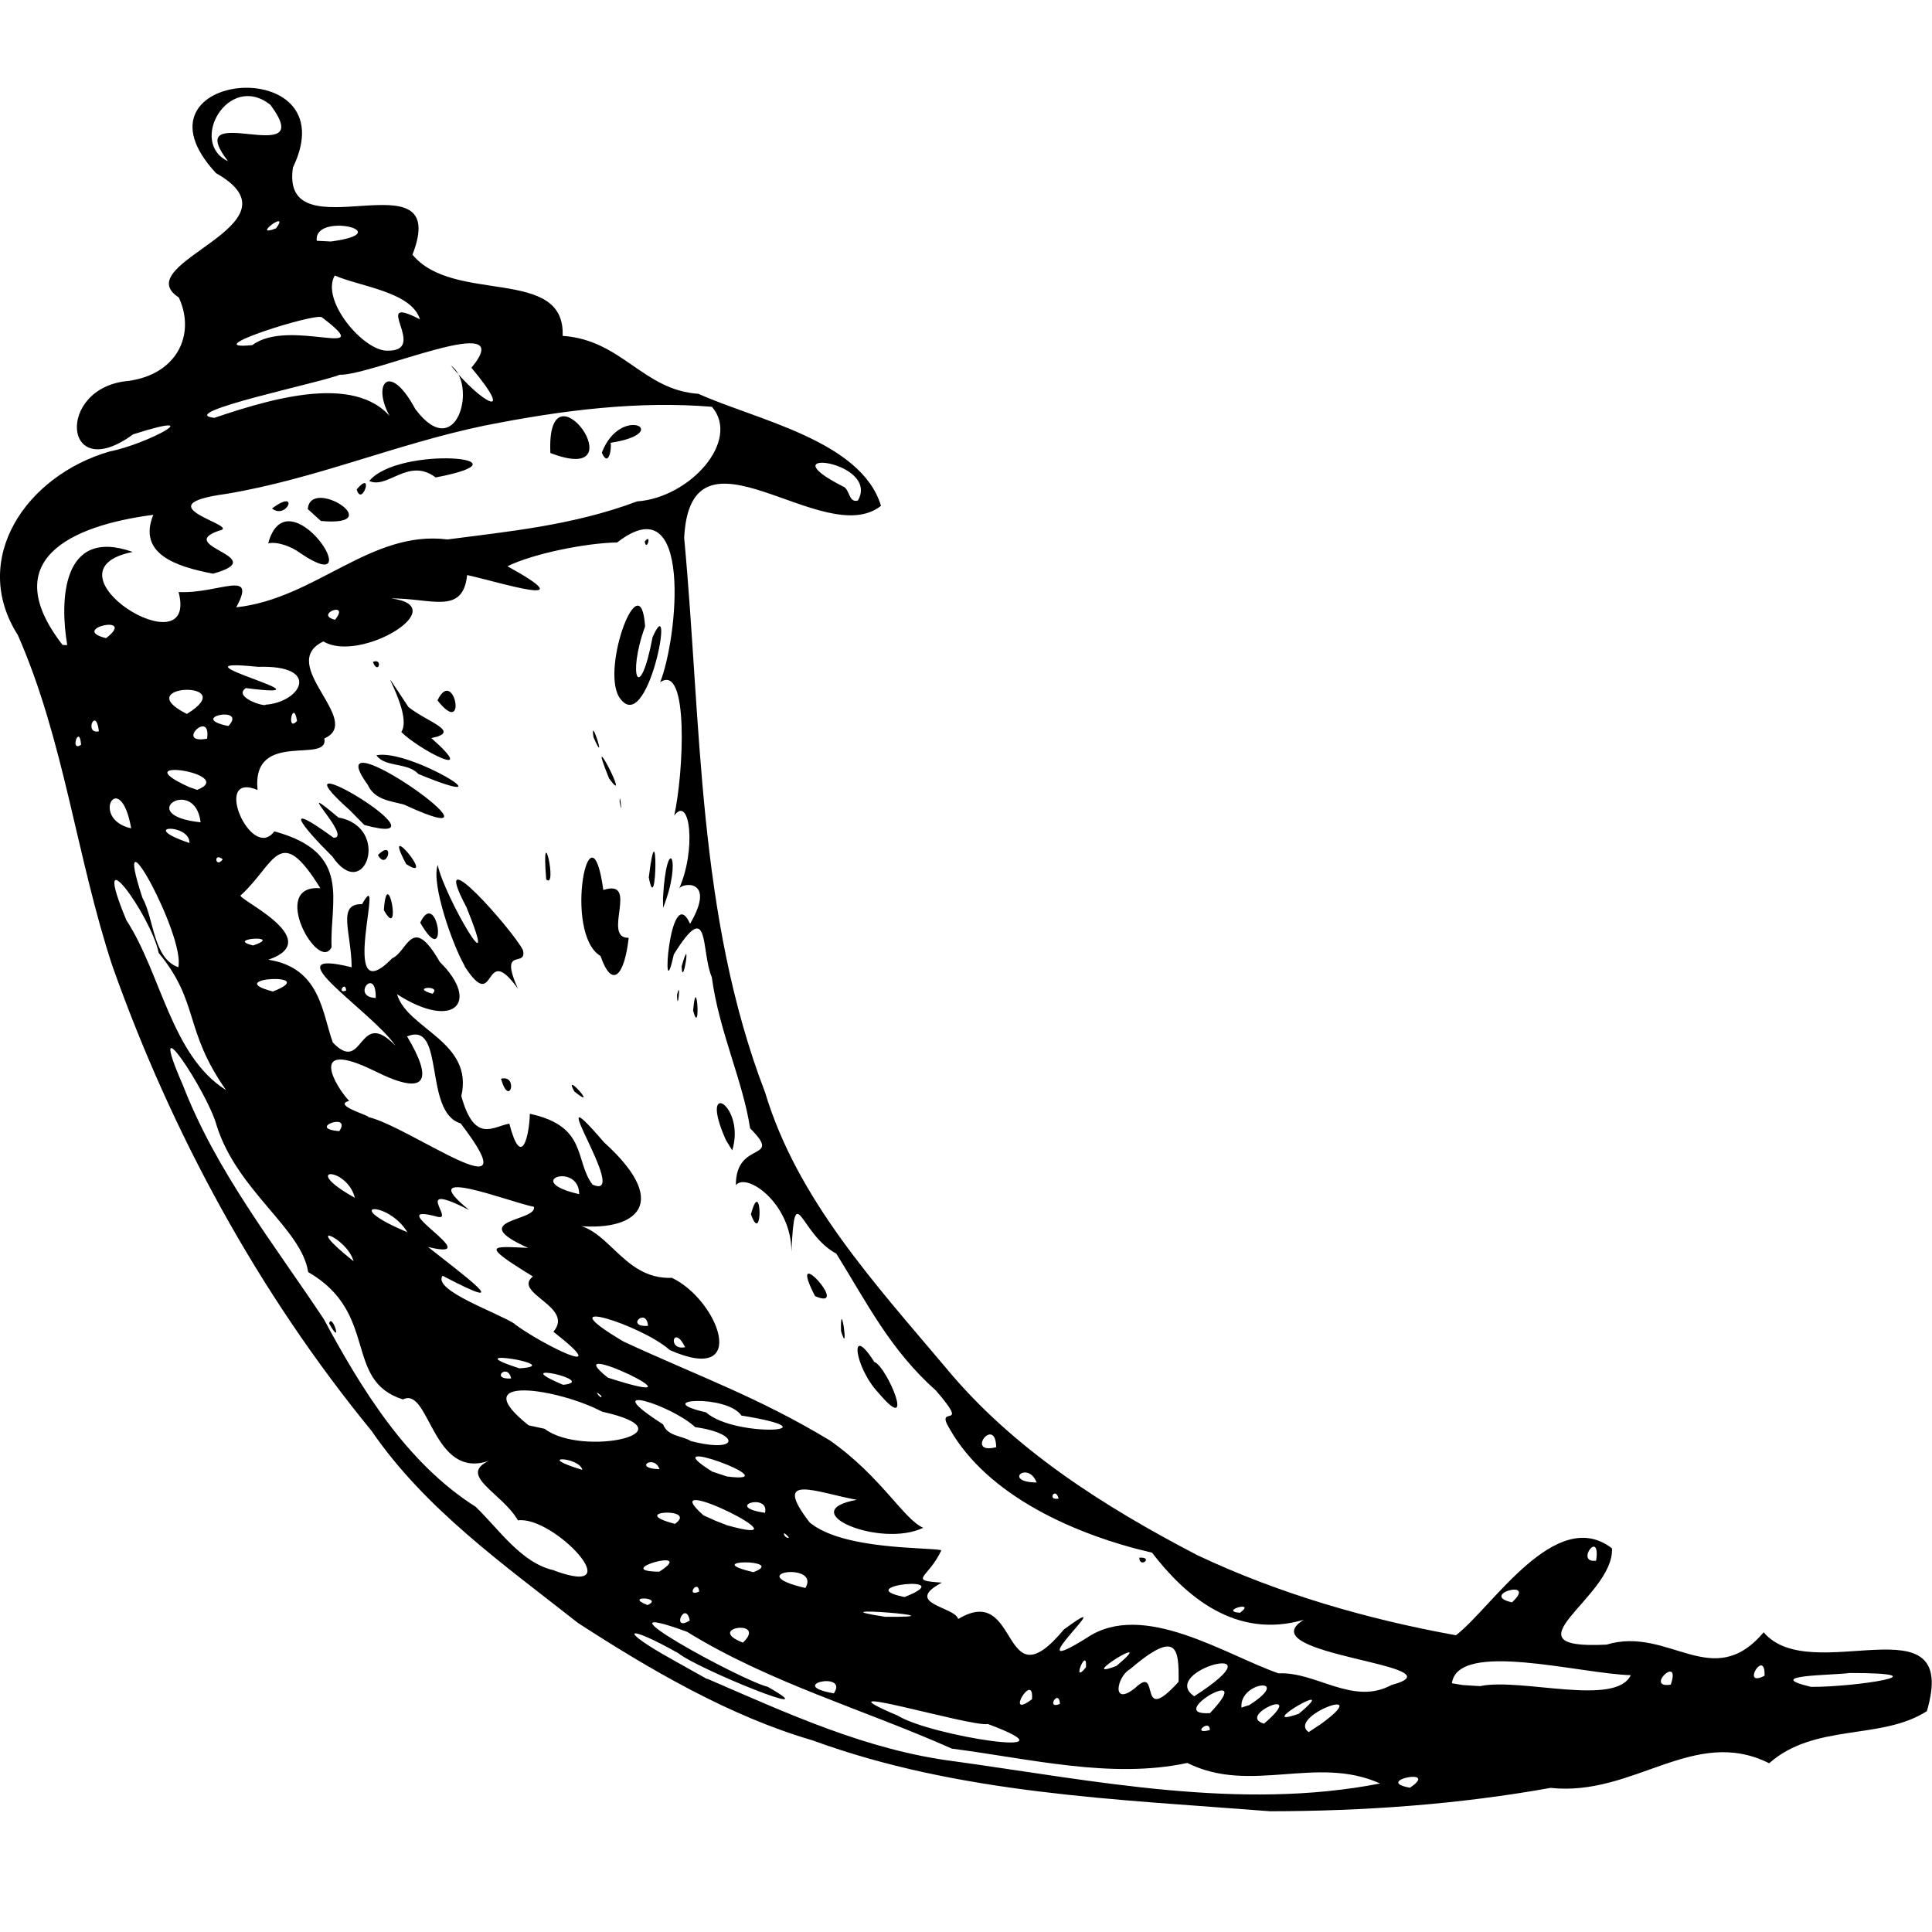
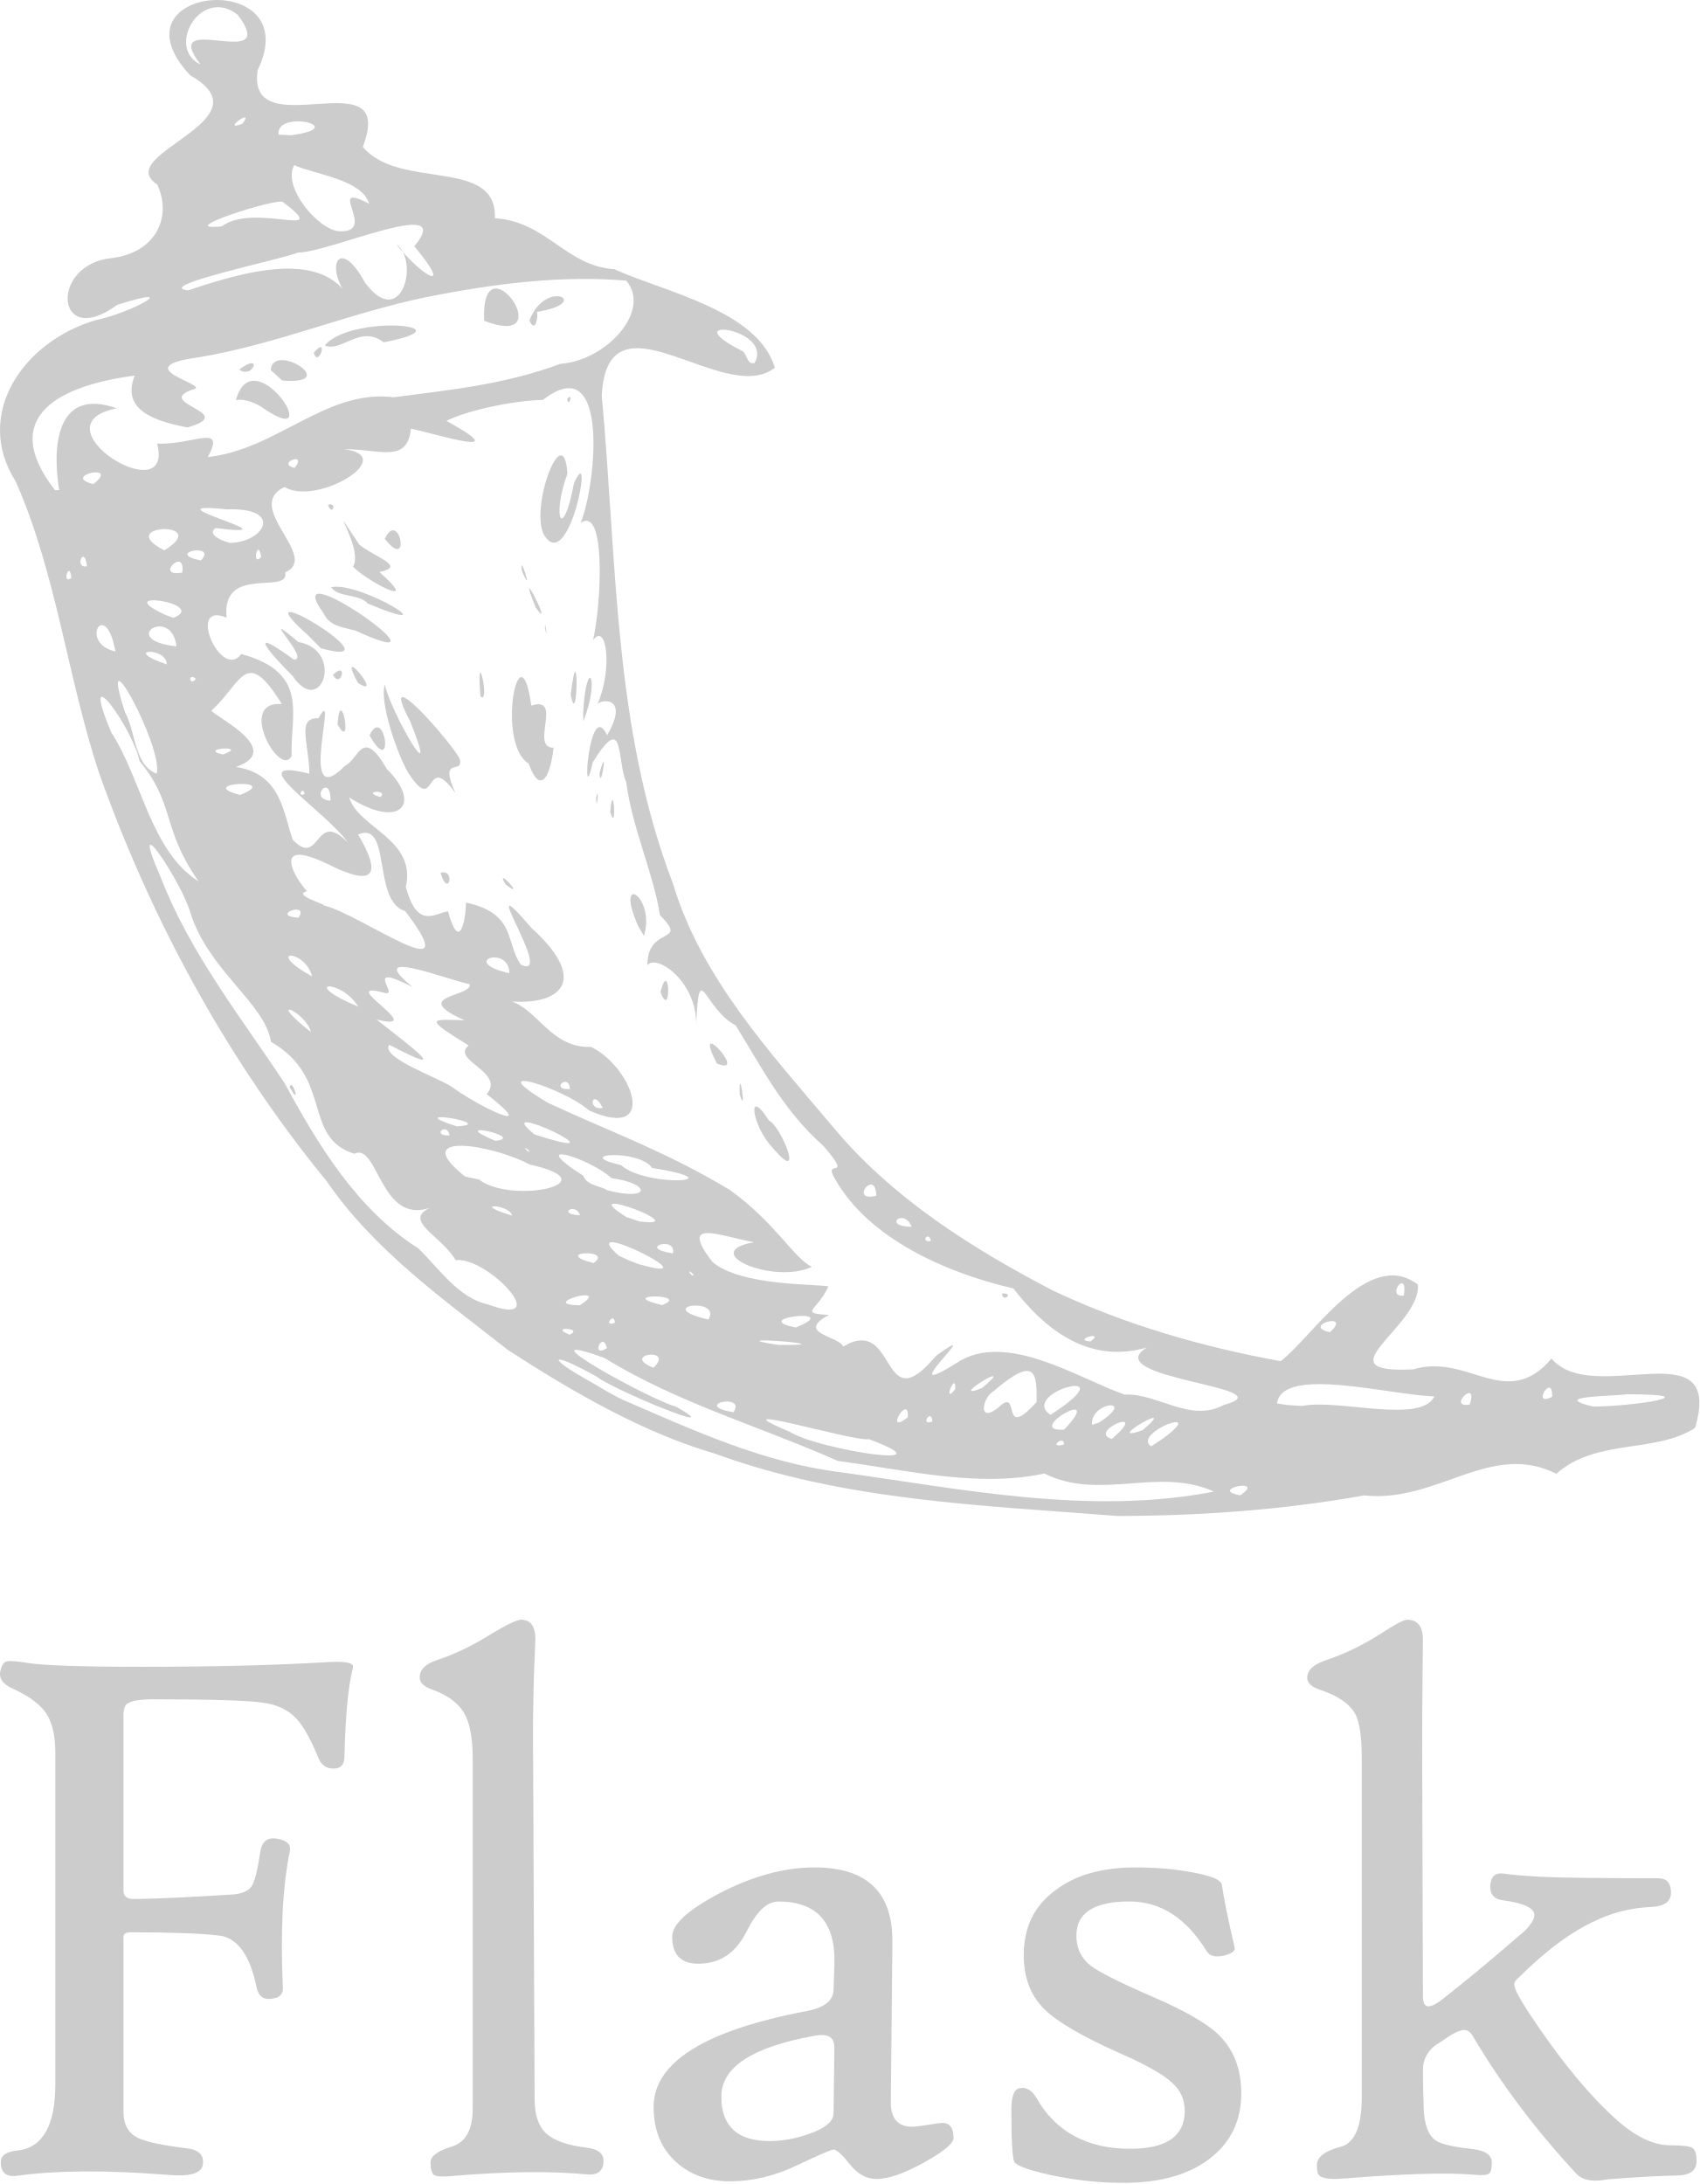
- <svg xmlns="http://www.w3.org/2000/svg" width="64" height="64" viewBox="0 0 32 32" preserveAspectRatio="xMidYMid">
-   <path d="M9.563 26.873c-1.22-.96-2.52-1.878-3.408-3.172-1.87-2.283-3.31-4.925-4.294-7.703-.595-1.806-.8-3.743-1.566-5.48-.802-1.26.138-2.64 1.52-3.04.615-.118 1.696-.7.39-.284-1.17.858-1.283-.78-.083-.884.82-.11 1.12-.78.84-1.382-.88-.574 2.132-1.203.616-2.06C2 1.168 5.786.84 4.852 2.774 4.63 4.26 7.498 2.5 6.832 4.218c.677.825 2.534.188 2.487 1.345.986.068 1.324.897 2.25.96.96.433 2.697.774 3.023 1.855-.95.753-3.153-1.555-3.26.53.288 3.08.214 6.252 1.34 9.185.533 1.775 1.825 3.173 2.99 4.556 1.117 1.354 2.63 2.308 4.17 3.11 1.352.638 2.81 1.06 4.283 1.326.597-.457 1.653-2.156 2.584-1.44.045.806-1.85 1.684-.09 1.595 1.035-.312 1.752.8 2.603-.204.785.93 3.26-.593 2.703 1.306-.755.487-1.856.193-2.612.863-1.247-.623-2.24.557-3.62.408-1.533.275-3.092.385-4.646.387-2.55-.2-5.153-.286-7.578-1.174-1.367-.397-2.7-1.175-3.9-1.954zm2.153.933c1.334.576 2.64 1.184 4.1 1.368 2.32.322 4.715.82 7.043.366-1.054-.476-2.143.185-3.193-.34-1.26.27-2.6-.07-3.9-.237-1.455-.648-3.026-1.094-4.388-1.936-1.703-.622.88.798 1.34.913 1.064.604-1.17-.3-1.486-.56-.892-.5-1.005-.396-.088.112l.56.314zm-2.54-1.794c1.293.48-.006-.91-.597-.83-.262-.455-1.003-.743-.48-.987-.94.326-.984-1.24-1.425-1.016-.994-.314-.387-1.426-1.57-2.11-.108-.72-1.176-1.343-1.516-2.428-.15-.556-1.207-2.15-.558-.666.552 1.43 1.524 2.653 2.334 3.875.628 1.164 1.37 2.38 2.514 3.107.386.37.758.937 1.302 1.053zm-3.724-4.09c.045-.195.236.422 0 0zm5.273 4.663c.286-.128-.412-.162 0 0zm.7.256c-.073-.353-.32.198 0 0zm.88.366c.418-.398-.645-.25 0 0zm1.506.84c.254-.375-.813-.14 0 0zm-2.89-2.015c.65-.42-.84-.006 0 0zm.66.33c-.02-.222-.235.1 0 0zm3.293 2.056c.53.334 3.092.732 1.488.137-.27.056-2.975-.766-1.488-.137zm-5.228-4.072c-.05-.222-.822-.246 0 0zm1.533.894c.4-.28-.828-.215 0 0zm1.3.8c.573-.216-.928-.217 0 0zM9.02 23.665c.62.476 2.506.06.95-.284-.707-.377-2.3-.635-1.214.227l.263.057zm4.32 2.637c.26-.44-1.086-.252 0 0zm-1.313-1.043c1.52.43-1.277-.96-.375-.16l.2.09.175.068zm2.632 1.52c1.44.014-1.3-.2 0 0zm-6.193-3.947c-.056-.268-.355.022 0 0zm8.627 5.312c.038-.484-.47.36 0 0zm-6.17-3.81c-.087-.255-.45-.01 0 0zm-2.32-1.67c.826-.05-1.13-.364 0 0zM5.856 20.89c-.103-.396-.898-.712 0 0zm7.212 4.577c-.15-.173-.07.037 0 0zm4.488 2.755c-.014-.264-.244.1 0 0zm-4.885-3.165c.08-.34-.705-.103 0 0zm-3.344-2.12c.615-.065-.985-.415 0 0zm5.656 3.515c.958-.38-.933-.185 0 0zm-2.942-1.997c1.103.142-1.313-.75-.243-.08l.243.08zm3.835 2.358c1.03-.615.69 1.443 1.748.174 1.043-.762-.9.942.384.136.93-.622 2.303.295 3.17.593.624-.03 1.23.54 1.87.193 1.23-.332-2.408-.492-1.454-1.08-1.126.328-1.958-.39-2.513-1.112-1.264-.292-2.724-.938-3.355-2.056-.257-.42.37.06-.222-.627-.76-.677-1.14-1.446-1.652-2.27-.61-.325-.683-1.284-.744-.032.005-.79-.737-1.323-.92-1.102-.003-.76.795-.38.236-.942-.12-.79-.516-1.61-.634-2.502-.185-.43-.026-1.35-.63-.377-.22 1.027-.073-1.262.27-.508.45-.77-.162-.68-.186-.573.293-.65.186-1.572-.077-1.22.156-.69.247-2.535-.233-2.208.29-.72.552-3.297-.712-2.315-.512.007-1.398.186-1.817.394 1.313.724-.132.262-.668.146-.07.67-.6.38-1.26.387 1.058.13-.515 1.08-1.12.712-.788.376.68 1.316.015 1.607.082.437-1.207-.158-1.106.854-.764-.322-.105 1.2.278.685 1.3.352.915 1.154.948 1.917-.212.444-1.046-1.044-.186-.975-.68-1.103-.75-.4-1.315.114-.13.037 1.44.73.454 1.07.867.134.892.893 1.068 1.372.52.543.413-.6 1.037.053-.395-.58-2.09-1.637-.725-1.3-.007-.584-.247-1.056.172-1.045.415-.75-.434 1.85.5.896.258-.113.323-.75.787.06.674.664.244 1.144-.708.536.17.578 1.273.784 1.065 1.687.22.795.527.502.795.456.2.772.33.204.34-.163.962.206.736.775 1.038 1.172.663.3-.95-2.028.19-.7 1.197 1.08.45 1.533-.625 1.36.68-.055.9.92 1.75.885.776.37 1.3 1.787-.036 1.196-.463-.418-2.106-.934-.764-.14 1.238.574 2.222.916 3.416 1.637.854.6 1.223 1.308 1.547 1.447-.718.343-2.164-.274-1.1-.463-.67-.122-1.424-.46-.782.374.546.456 1.933.408 2.182.46-.21.464-.573.5.008.537-.648.346.208.4.268.597zm-1.326-3.744c-.395-.413-.497-1.185-.07-.513.22.088.7 1.263.07.513zM18.87 25.8c.246-.016.007.187 0 0zm-4.94-3.755c-.016-.624.142.48 0 0zm-.43-.577c-.497-.96.625.27 0 0zm-5.202-3.6c.292-.078.144.498 0 0zm4.14 2.244c.18-.673.2.564 0 0zm-2.925-2.034c-.206-.37.43.348 0 0zm2.51.804c-.47-1.053.334-.575.105.172l-.105-.172zm-4.328-2.886c-.2-.346-.557-1.36-.445-1.67.1.504 1.072 2.17.476.7-.658-1.24.787.402.936.712.07.307-.406-.084-.084.638-.588-.822-.347.454-.882-.37zm-1.337-.922c.055-.804.306.55 0 0zm.602.208c.287-.606.486.845 0 0zM5.5 14.182c-.498-.495-.858-.95.024-.307.34.013-.755-1.037.082-.334.88.16.434 1.443-.105.64zm.76-.02c.29-.287.154.282 0 0zm.468.15c-.44-.822.532.345 0 0zm-.93-.888c-1.448-1.29 1.82.673.236.24l-.236-.24zm4.148 2.41c-.627-.375-.167-2.644.047-1.093.61-.197-.034.802.42.792-.07.63-.275.857-.467.3zm1.534.907c.06-.684.13.468 0 0zm-.266-.264c.07-.292.006.344 0 0zM6.092 13c-.93-1.283 2.703 1.298.596.325-.22-.058-.485-.078-.596-.325zm2.955 1.566c-.088-1.08.196.18 0 0zm2.243 1.44c.173-.615.013.407 0 0zM6.235 12.51c.553-.118 2.3.97.695.31-.177-.196-.556-.107-.695-.31zm4.746 2.366c.06-1.105.33-.66.002.16l-.002-.16zm-4.335-2.75c.226-.33-.598-1.493.118-.417.3.246.897.412.38.516.815.72-.2.195-.497-.1zm4.1 2.406c.155-1.26.137.737 0 0zm-4.57-3.568c.172-.074.09.23 0 0zm1.07.637c.275-.578.508.644 0 0zm3.017 1.678c-.002-.22.057.323 0 0zm-.175-.386c-.418-1.033.4.547 0 0zm-.257-.678c-.07-.427.24.536 0 0zm.418-.68c-.288-.506.363-2.23.436-1.16-.303.834-.087 1.3.123.18.39-.88-.084 1.737-.56.98zm.43-2.566c.125-.154.028.185 0 0zM9.96 23.12c-.17-.15.022.094 0 0zm1.48.748c.823.212.82-.128.075-.23-.4-.372-1.662-.767-.532-.046.074.2.31.185.457.275zm-2.92-1.94c.453.34 1.707.958.646.13.358-.416-.685-.638-.34-.916-.88-.54-.695-.5-.078-.473-1.058-.473.153-.437.096-.68-.408-.08-2.026-.72-1.074.052-.968-.493-.23.184-.523.113-1-.27.88.754-.157.5.567.45 1.528 1.153.24.476-.17.244.922.615 1.2.8zm1.547.89c1.88.606-.923-.74 0 0zm7.92 4.798c.024-.374-.257.32 0 0zm.814.343c.434-.42.018.67.72-.103.007-.553-.02-.88-.806-.208-.217.12-.313.63.087.31zM5.878 19.84c-.133-.524-.934-.522 0 0zm.87.57c-.323-.535-1.152-.485 0 0zm4.946 2.983c.483.43 2.218.315.586.053-.24-.357-1.533-.27-.586-.053zm6.798 4.2c.743-.624-.72.278 0 0zm1.546 1.062c.005-.2-.32.087 0 0zm.003-.28c.823-.87-.797.05 0 0zM3.74 18.05c-.7-1-.436-1.45-1.112-2.267-.128-.625-1.16-2.043-.534-.54.574.88.744 2.24 1.646 2.81zm16.04 10.046c1.515-.978-.62-.426 0 0zm1.156.453c.76-.65-.48-.136 0 0zM5.62 18.735c.217-.323-.56-.042 0 0zm15.075 9.505c.734-.473-.17-.4-.133.043l.133-.043zm-9.962-6.28c-.025-.32-.388.027 0 0zm.615.354c-.196-.396-.3.062 0 0zm10.525 6.245c.94-.68-.57-.13-.197.13l.197-.13zm-.36-.174c.767-.642-.81.284 0 0zm1.84 1.225c.514-.344-.625-.11 0 0zm-17.26-11.11c.69.154 2.755 1.698 1.537.107-.624-.185-.25-1.71-.887-1.44.427.714.35 1.018-.546.568-1.127-.55-.633.272-.413.5-.3.07.397.26.31.266zm-3.14-2.48c.123-.51-1.137-2.81-.595-1.152.195.347.175 1.005.595 1.152zm5.766 3.555c-.356-.297-.017-.042 0 0zm.874.204c0-.54-.966-.22 0 0zm7.577 4.776c-.145-.37-.57-.008 0 0zm.364.266c-.054-.207-.2.04 0 0zm3.003 1.892c.29-.213-.36-.028 0 0zM4.52 16.422c.826-.32-.885-.228 0 0zM16.5 23.97c-.01-.535-.527.133 0 0zM4.193 15.66c.53-.18-.49-.118 0 0zm1.54.746c-.01-.176-.163.067 0 0zm18.788 11.52c.682-.138 2.238.347 2.49-.18-.83-.02-2.867-.585-2.963.134l.18.03.293.018zM6.223 16.53c.012-.542-.422-.02 0 0zm-4.05-2.81c-.184-1.032-.7-.156 0 0zm.965.243c.012-.332-.884-.298 0 0zm.552.27c-.16-.13-.124.163 0 0zm3.473 2.227c.164-.15-.387-.11 0 0zm-3.84-2.84c-.094-.78-1.12-.117 0 0zm-1.98-1.285c-.028-.36-.193.136 0 0zm.295-.222c-.048-.427-.253.054 0 0zm1.627.97c.688-.27-1.253-.56-.14-.05l.14.05zM25.043 26.54c.44-.404-.56-.125 0 0zm2.63 1.363c.177-.52-.445.07 0 0zM3.43 12.235c.073-.505-.546.1 0 0zm-2.316-1.55C.992 9.97 1.01 8.72 2.198 9.142c-1.587.316 1.1 1.974.76.664.668.033 1.306-.395.955.253C5.23 9.916 6.14 8.774 7.412 8.935c1-.132 2.072-.23 3.14-.63.877-.063 1.72-1.007 1.24-1.567-1.196-.1-2.448.048-3.77.312-1.465.304-2.795.883-4.273 1.13-1.44.194.29.533-.123.61-.75.26.897.436-.097.712-.614-.117-1.253-.328-.99-.975-1.38.18-2.593.752-1.502 2.156l.08.001zM4.442 9c.323-1.192 1.733.98.53.16-.143-.108-.38-.195-.53-.16zm.063-.578c.467-.347.248.195 0 0zm.593.01c.043-.548 1.358.3.217.197l-.217-.197zm.81-.326c.297-.347.086.307 0 0zm.208-.14c.494-.593 2.793-.38 1.1-.058-.45-.34-.797.2-1.1.058zm3-.463c-.074-1.62 1.492.575 0 0zm.852-.005c.31-.816 1.21-.328.145-.164.023.087-.032.422-.145.164zm-6.873 4.327c.93-.57-.987-.494 0 0zm.688.2c.326-.347-.7-.14 0 0zM1.757 10.57c.53-.41-.63-.155 0 0zm27.47 17.185c.015-.474-.406.213 0 0zm-2.79-1.905c.08-.545-.36.047 0 0zm3.56 2.09c.743.003 2.252-.23.635-.23-.254.04-1.48.03-.635.23zM4.39 11.673c.602-.04.94-.663-.117-.628-1.64-.17 1.446.562-.2.352-.222.147.314.316.327.275zm.53.268c-.063-.386-.186.205 0 0zm.63-1.676c.26-.324-.36-.087 0 0zm-2-3.344c1.074-.365 2.542-.775 3.05.18-.516-.62-.208-1.232.28-.324.69.918 1.034-.418.586-.726.51.634 1.09.934.342.04.815-.98-1.63.128-2.186.117-.267.12-2.76.636-2.07.713zm.63-1.205c.612-.462 2.118.275 1.152-.46-.095-.083-2.115.557-1.152.46zm2.232.092c.716.018-.31-.963.544-.518-.14-.458-.994-.543-1.412-.727-.236.418.48 1.25.867 1.245zm-1.84-2.026c.248-.336-.435.17 0 0zM5.48 4c1.155-.153-.294-.497-.233-.012L5.48 4zM3.776 2.67c-.813-1.062 1.53.178.703-.933-.696-.553-1.363.624-.703.933zm10.434 5.62c.373-.66-1.54-.89-.25-.234.118.04.092.28.25.234z" />
+ <svg xmlns="http://www.w3.org/2000/svg" width="256px" height="329px" viewBox="0 0 256 329" version="1.1" preserveAspectRatio="xMidYMid">
+   <g fill="#CCCCCC">
+     <path d="M76.501,203.351 C66.752,195.681 56.348,188.331 49.24,177.974 C34.28,159.71 22.764,138.569 14.891,116.349 C10.131,101.899 8.502,86.408 2.362,72.519 C-4.053,62.428 3.466,51.405 14.518,48.199 C19.435,47.251 28.086,42.609 17.643,45.931 C8.279,52.797 7.377,39.692 16.977,38.861 C23.529,37.992 25.941,32.631 23.698,27.805 C16.662,23.214 40.753,18.179 28.63,11.332 C16.01,-2.289 46.291,-4.91 38.818,10.561 C37.032,22.456 59.984,8.376 54.654,22.115 C60.069,28.714 74.926,23.62 74.553,32.872 C82.439,33.414 85.146,40.045 92.541,40.555 C100.218,44.021 114.121,46.747 116.729,55.392 C109.119,61.415 91.502,42.949 90.651,59.624 C92.953,84.262 92.366,109.641 101.377,133.102 C105.639,147.306 115.977,158.487 125.308,169.552 C134.241,180.386 146.338,188.018 158.671,194.439 C169.486,199.54 181.146,202.919 192.936,205.045 C197.715,201.389 206.157,187.795 213.611,193.523 C213.971,199.972 198.815,206.994 212.9,206.281 C221.178,203.783 226.913,212.675 233.726,204.652 C240.004,212.088 259.817,199.905 255.351,215.103 C249.309,219 240.501,216.645 234.453,222.008 C224.481,217.025 216.541,226.461 205.497,225.271 C193.237,227.467 180.759,228.351 168.33,228.369 C147.934,226.76 127.108,226.081 107.706,218.98 C96.773,215.803 86.108,209.577 76.501,203.351 L76.501,203.351 Z M93.725,210.819 C104.397,215.429 114.834,220.294 126.532,221.765 C145.09,224.342 164.255,228.317 182.878,224.695 C174.45,220.89 165.733,226.173 157.337,221.975 C147.268,224.139 136.459,221.419 126.217,220.078 C114.578,214.894 102.011,211.33 91.11,204.593 C77.482,199.618 98.153,210.976 101.834,211.899 C110.348,216.73 92.469,209.42 89.945,207.412 C82.812,203.41 81.903,204.247 89.24,208.308 C90.717,209.172 92.176,210.081 93.725,210.819 L93.725,210.819 Z M73.414,196.466 C83.76,200.298 73.369,189.194 68.635,189.836 C66.536,186.193 60.612,183.891 64.79,181.936 C57.277,184.546 56.917,172.016 53.387,173.809 C45.435,171.298 50.293,162.404 40.818,156.938 C39.954,151.183 31.409,146.194 28.688,137.516 C27.485,133.07 19.03,120.313 24.222,132.186 C28.642,143.617 36.417,153.413 42.891,163.189 C47.913,172.5 53.85,182.237 62.999,188.044 C66.086,191.006 69.06,195.537 73.414,196.466 L73.414,196.466 Z M43.624,163.751 C43.982,162.188 45.514,167.131 43.624,163.751 L43.624,163.751 Z M85.807,201.056 C88.095,200.03 82.511,199.762 85.807,201.056 L85.807,201.056 Z M91.416,203.104 C90.836,200.278 88.854,204.686 91.416,203.104 L91.416,203.104 Z M98.447,206.033 C101.788,202.847 93.288,204.024 98.447,206.033 L98.447,206.033 Z M110.492,212.747 C112.525,209.746 103.985,211.618 110.492,212.747 L110.492,212.747 Z M87.364,196.624 C92.555,193.262 80.648,196.577 87.364,196.624 L87.364,196.624 Z M92.633,199.252 C92.483,197.479 90.757,200.049 92.633,199.252 L92.633,199.252 Z M118.979,215.697 C123.216,218.372 143.717,221.556 130.881,216.795 C128.728,217.247 107.078,210.668 118.979,215.697 L118.979,215.697 Z M77.156,183.119 C76.744,181.342 70.577,181.151 77.156,183.119 L77.156,183.119 Z M89.416,190.274 C92.613,188.044 82.792,188.553 89.416,190.274 L89.416,190.274 Z M99.734,196.597 C104.318,194.871 92.307,194.864 99.734,196.597 L99.734,196.597 Z M72.159,177.686 C77.129,181.497 92.208,178.176 79.77,175.411 C74.114,172.396 61.363,170.33 70.055,177.229 L72.159,177.686 L72.159,177.686 Z M106.725,198.781 C108.797,195.256 98.04,196.766 106.725,198.781 L106.725,198.781 Z M96.222,190.436 C108.372,193.87 86.003,182.746 93.223,189.168 L94.825,189.894 L96.222,190.436 L96.222,190.436 Z M117.28,202.606 C128.788,202.717 106.882,201.018 117.28,202.606 L117.28,202.606 Z M67.733,171.028 C67.281,168.884 64.895,171.206 67.733,171.028 L67.733,171.028 Z M136.746,213.526 C137.053,209.656 132.992,216.41 136.746,213.526 L136.746,213.526 Z M87.375,183.054 C86.676,181.014 83.78,182.969 87.375,183.054 L87.375,183.054 Z M68.824,169.682 C75.43,169.284 59.775,166.773 68.824,169.682 L68.824,169.682 Z M46.846,155.478 C46.023,152.308 39.66,149.784 46.846,155.478 L46.846,155.478 Z M104.541,192.092 C103.332,190.711 103.971,192.392 104.541,192.092 L104.541,192.092 Z M140.446,214.129 C140.336,212.016 138.491,214.925 140.446,214.129 L140.446,214.129 Z M101.363,188.809 C102.011,186.089 95.727,187.984 101.363,188.809 L101.363,188.809 Z M74.611,171.853 C79.529,171.329 66.732,168.531 74.611,171.853 L74.611,171.853 Z M119.863,199.972 C127.526,196.937 112.395,198.493 119.863,199.972 L119.863,199.972 Z M96.328,183.997 C105.155,185.133 85.82,177.987 94.386,183.355 L96.328,183.997 L96.328,183.997 Z M127.009,202.861 C135.255,197.938 132.535,214.403 140.997,204.254 C149.34,198.16 133.79,211.787 144.07,205.34 C151.511,200.363 162.496,207.7 169.435,210.087 C174.423,209.845 179.276,214.403 184.395,211.629 C194.243,208.974 165.132,207.694 172.762,202.991 C163.751,205.615 157.096,199.866 152.661,194.092 C142.552,191.757 130.867,186.591 125.819,177.64 C123.76,174.286 128.788,178.118 124.041,172.625 C117.953,167.21 114.913,161.056 110.825,154.472 C105.94,151.869 105.364,144.199 104.874,154.218 C104.914,147.894 98.976,143.637 97.525,145.403 C97.498,139.314 103.881,142.368 99.415,137.863 C98.454,131.552 95.288,124.975 94.339,117.847 C92.863,114.414 94.13,107.058 89.292,114.832 C87.533,123.051 88.71,104.736 91.45,110.771 C95.046,104.612 90.154,105.337 89.958,106.188 C92.3,100.99 91.443,93.613 89.344,96.425 C90.593,90.912 91.319,76.141 87.481,78.763 C89.808,72.996 91.895,52.384 81.784,60.245 C77.691,60.303 70.597,61.73 67.249,63.397 C77.757,69.191 66.189,65.489 61.906,64.567 C61.35,69.929 57.113,67.614 51.816,67.666 C60.278,68.712 47.697,76.317 42.852,73.362 C36.548,76.37 48.286,83.89 42.976,86.217 C43.631,89.716 33.324,84.95 34.129,93.045 C28.014,90.467 33.292,102.644 36.352,98.524 C46.756,101.343 43.676,107.758 43.937,113.858 C42.243,117.408 35.567,105.508 42.452,106.057 C37.018,97.235 36.444,102.866 31.931,106.966 C30.885,107.261 43.44,112.798 35.56,115.532 C42.492,116.605 42.695,122.673 44.108,126.512 C48.273,130.852 47.415,121.717 52.406,126.937 C49.247,122.286 35.691,113.838 46.605,116.546 C46.547,111.871 44.63,108.098 47.978,108.188 C51.294,102.192 44.506,122.98 51.974,115.356 C54.039,114.454 54.557,109.353 58.271,115.84 C63.665,121.15 60.22,124.993 52.608,120.129 C53.967,124.752 62.789,126.399 61.129,133.626 C62.886,139.982 65.346,137.64 67.49,137.274 C69.171,143.447 70.127,138.909 70.205,135.966 C77.901,137.615 76.096,142.165 78.508,145.344 C83.811,147.736 70.917,129.12 80.02,139.746 C89.598,148.397 83.616,152.007 75.018,150.621 C80.458,150.182 82.209,157.978 89.018,157.703 C95.223,160.658 99.428,171.997 88.73,167.275 C85.022,163.927 71.884,159.801 82.616,166.164 C92.516,170.754 100.389,173.494 109.942,179.256 C116.776,184.134 119.73,189.723 122.32,190.83 C116.573,193.575 105.006,188.639 113.597,187.129 C108.235,186.154 102.207,183.441 107.339,190.117 C111.707,193.766 122.804,193.379 124.799,193.791 C123.112,197.506 120.216,197.8 124.864,198.088 C119.678,200.854 126.532,201.286 127.009,202.861 L127.009,202.861 Z M116.402,172.906 C113.244,169.604 112.427,163.425 115.84,168.798 C117.593,169.505 121.445,178.903 116.402,172.906 L116.402,172.906 Z M150.949,194.851 C152.917,194.72 151.007,196.347 150.949,194.851 L150.949,194.851 Z M111.421,164.811 C111.295,159.821 112.557,168.661 111.421,164.811 L111.421,164.811 Z M107.987,160.194 C104.012,152.524 112.989,162.365 107.987,160.194 L107.987,160.194 Z M66.372,131.475 C68.707,130.852 67.523,135.462 66.372,131.475 L66.372,131.475 Z M99.493,149.424 C100.925,144.042 101.174,153.937 99.493,149.424 L99.493,149.424 Z M76.096,133.154 C74.449,130.186 79.543,135.941 76.096,133.154 L76.096,133.154 Z M96.171,139.589 C92.411,131.167 98.839,134.985 97.008,140.968 L96.171,139.589 L96.171,139.589 Z M61.547,116.499 C59.867,113.734 57.088,105.625 57.983,103.148 C58.787,107.182 66.556,120.502 61.788,108.667 C56.525,98.747 68.086,111.883 69.276,114.362 C69.832,116.821 66.025,113.689 68.602,119.462 C63.901,112.89 65.829,123.092 61.547,116.499 L61.547,116.499 Z M50.849,109.124 C51.287,102.696 53.295,113.531 50.849,109.124 L50.849,109.124 Z M55.662,110.784 C57.957,105.933 59.552,117.546 55.662,110.784 L55.662,110.784 Z M44.081,101.827 C40.098,97.863 37.214,94.215 44.27,99.368 C46.984,99.472 38.229,91.07 44.925,96.699 C51.96,97.982 48.396,108.242 44.081,101.827 L44.081,101.827 Z M50.162,101.67 C52.478,99.375 51.391,103.926 50.162,101.67 L50.162,101.67 Z M53.909,102.866 C50.397,96.294 58.166,105.625 53.909,102.866 L53.909,102.866 Z M46.468,95.759 C34.887,85.445 61.017,101.146 48.358,97.667 L46.468,95.759 L46.468,95.759 Z M79.653,115.035 C74.638,112.033 78.319,93.882 80.033,106.293 C84.905,104.716 79.764,112.708 83.393,112.629 C82.825,117.67 81.197,119.483 79.653,115.035 L79.653,115.035 Z M91.927,122.293 C92.417,116.821 92.96,126.035 91.927,122.293 L91.927,122.293 Z M89.796,120.181 C90.345,117.847 89.848,122.934 89.796,120.181 L89.796,120.181 Z M48.736,92.371 C41.295,82.104 70.361,102.754 53.504,94.974 C51.744,94.51 49.62,94.346 48.736,92.371 L48.736,92.371 Z M72.375,104.9 C71.67,96.256 73.945,106.332 72.375,104.9 L72.375,104.9 Z M90.318,116.414 C91.704,111.491 90.424,119.672 90.318,116.414 L90.318,116.414 Z M49.881,88.453 C54.302,87.506 68.203,96.216 55.439,90.939 C54.021,89.369 50.993,90.082 49.881,88.453 L49.881,88.453 Z M87.852,107.378 C88.325,98.538 90.496,102.101 87.873,108.647 L87.852,107.378 L87.852,107.378 Z M53.171,85.375 C54.975,82.732 48.383,73.428 54.118,82.039 C56.597,84.007 61.291,85.335 57.146,86.165 C63.665,91.914 55.558,87.722 53.171,85.375 L53.171,85.375 Z M85.976,104.619 C87.22,94.548 87.076,110.517 85.976,104.619 L85.976,104.619 Z M49.404,76.076 C50.784,75.487 50.136,77.912 49.404,76.076 L49.404,76.076 Z M57.963,81.17 C60.166,76.546 62.024,86.322 57.963,81.17 L57.963,81.17 Z M82.099,94.594 C82.079,92.822 82.556,97.177 82.099,94.594 L82.099,94.594 Z M80.699,91.502 C77.351,83.236 83.818,95.876 80.699,91.502 L80.699,91.502 Z M78.645,86.08 C78.085,82.666 80.556,90.37 78.645,86.08 L78.645,86.08 Z M81.993,80.639 C79.692,76.591 84.898,62.788 85.48,71.348 C83.053,78.018 84.781,81.746 86.466,72.8 C89.593,65.764 85.793,86.696 81.993,80.639 L81.993,80.639 Z M85.434,60.114 C86.435,58.884 85.656,61.597 85.434,60.114 L85.434,60.114 Z M79.687,173.325 C78.326,172.135 79.862,174.077 79.687,173.325 L79.687,173.325 Z M91.522,179.308 C98.106,181.002 98.074,178.287 92.123,177.476 C88.925,174.502 78.823,171.343 87.866,177.11 C88.462,178.628 90.352,178.588 91.522,179.308 L91.522,179.308 Z M68.151,163.783 C71.774,166.492 81.811,171.447 73.317,164.818 C76.181,161.488 67.836,159.717 70.604,157.487 C63.561,153.177 65.044,153.563 69.983,153.701 C61.521,149.914 71.205,150.202 70.748,148.26 C67.485,147.619 54.537,142.505 62.155,148.679 C54.413,144.735 60.31,150.15 57.97,149.581 C50.05,147.423 65.019,155.611 56.714,153.577 C61.253,157.173 68.936,162.797 58.63,157.382 C57.277,159.337 66.007,162.3 68.151,163.783 L68.151,163.783 Z M80.529,170.898 C95.576,175.744 73.146,164.967 80.529,170.898 L80.529,170.898 Z M143.893,209.282 C144.089,206.294 141.839,211.832 143.893,209.282 L143.893,209.282 Z M150.406,212.023 C153.878,208.661 150.55,217.384 156.16,211.199 C156.218,206.771 155.991,204.157 149.713,209.537 C147.979,210.499 147.209,214.572 150.406,212.023 L150.406,212.023 Z M47.024,147.097 C45.957,142.905 39.549,142.923 47.024,147.097 L47.024,147.097 Z M53.974,151.653 C51.391,147.371 44.76,147.776 53.974,151.653 L53.974,151.653 Z M93.542,175.514 C97.408,178.948 111.283,178.032 98.231,175.94 C96.301,173.082 85.964,173.769 93.542,175.514 L93.542,175.514 Z M147.927,209.107 C153.871,204.116 142.167,211.33 147.927,209.107 L147.927,209.107 Z M160.293,217.6 C160.331,215.998 157.73,218.3 160.293,217.6 L160.293,217.6 Z M160.313,215.357 C166.897,208.387 153.937,215.769 160.313,215.357 L160.313,215.357 Z M29.917,132.776 C24.308,124.772 26.432,121.175 21.018,114.636 C19.99,109.634 11.733,98.295 16.748,110.307 C21.338,117.336 22.699,128.217 29.917,132.776 L29.917,132.776 Z M158.246,213.141 C170.364,205.313 153.277,209.734 158.246,213.141 L158.246,213.141 Z M167.493,216.763 C173.561,211.557 163.654,215.677 167.493,216.763 L167.493,216.763 Z M44.963,138.248 C46.697,135.665 40.478,137.915 44.963,138.248 L44.963,138.248 Z M165.563,214.291 C171.435,210.506 164.21,211.087 164.498,214.637 L165.563,214.291 L165.563,214.291 Z M85.865,164.058 C85.663,161.495 82.76,164.274 85.865,164.058 L85.865,164.058 Z M90.789,166.89 C89.22,163.725 88.383,167.387 90.789,166.89 L90.789,166.89 Z M174.986,216.849 C182.512,211.42 170.429,215.808 173.41,217.882 L174.986,216.849 L174.986,216.849 Z M172.103,215.456 C178.236,210.322 165.635,217.731 172.103,215.456 L172.103,215.456 Z M186.827,225.257 C190.942,222.504 181.826,224.368 186.827,225.257 L186.827,225.257 Z M48.736,136.385 C54.249,137.62 70.779,149.966 61.03,137.242 C56.035,135.764 59.03,123.555 53.936,125.713 C57.356,131.428 56.746,133.854 49.567,130.258 C40.55,125.85 44.499,132.436 46.265,134.254 C43.858,134.803 49.443,136.34 48.736,136.385 L48.736,136.385 Z M23.608,116.54 C24.594,112.452 14.511,94.071 18.847,107.326 C20.409,110.105 20.247,115.368 23.608,116.54 L23.608,116.54 Z M69.733,144.977 C66.889,142.604 69.596,144.638 69.733,144.977 L69.733,144.977 Z M76.724,146.606 C76.724,142.277 68.995,144.847 76.724,146.606 L76.724,146.606 Z M137.341,184.814 C136.184,181.857 132.771,184.748 137.341,184.814 L137.341,184.814 Z M140.25,186.938 C139.818,185.284 138.569,187.259 140.25,186.938 L140.25,186.938 Z M164.275,202.076 C166.584,200.37 161.391,201.855 164.275,202.076 L164.275,202.076 Z M36.156,119.744 C42.767,117.186 29.073,117.919 36.156,119.744 L36.156,119.744 Z M132.004,180.125 C131.927,175.848 127.787,181.191 132.004,180.125 L132.004,180.125 Z M33.546,113.655 C37.79,112.224 29.616,112.715 33.546,113.655 L33.546,113.655 Z M45.865,119.625 C45.793,118.22 44.565,120.162 45.865,119.625 L45.865,119.625 Z M196.167,211.793 C201.626,210.688 214.07,214.572 216.077,210.349 C209.446,210.185 193.145,205.666 192.373,211.42 L193.825,211.649 L196.167,211.793 L196.167,211.793 Z M49.782,120.612 C49.881,116.277 46.403,120.45 49.782,120.612 L49.782,120.612 Z M17.389,98.139 C15.918,89.88 11.791,96.889 17.389,98.139 L17.389,98.139 Z M25.111,100.081 C25.21,97.426 18.042,97.694 25.111,100.081 L25.111,100.081 Z M29.525,102.252 C28.25,101.218 28.531,103.553 29.525,102.252 L29.525,102.252 Z M57.309,120.07 C58.618,118.866 54.21,119.181 57.309,120.07 L57.309,120.07 Z M26.589,97.361 C25.838,91.122 17.637,96.425 26.589,97.361 L26.589,97.361 Z M10.745,87.081 C10.522,84.203 9.201,88.165 10.745,87.081 L10.745,87.081 Z M13.105,85.303 C12.72,81.888 11.078,85.733 13.105,85.303 L13.105,85.303 Z M26.119,93.07 C31.625,90.912 16.093,88.597 24.994,92.665 L26.119,93.07 L26.119,93.07 Z M200.345,200.69 C203.869,197.461 195.872,199.69 200.345,200.69 L200.345,200.69 Z M221.394,211.597 C222.807,207.426 217.836,212.147 221.394,211.597 L221.394,211.597 Z M27.451,86.25 C28.034,82.209 23.084,87.054 27.451,86.25 L27.451,86.25 Z M8.927,73.839 C7.933,68.138 8.07,58.126 17.585,61.507 C4.886,64.031 26.38,77.298 23.666,66.822 C29.008,67.085 34.116,63.665 31.31,68.849 C41.838,67.692 49.13,58.564 59.297,59.846 C67.215,58.794 75.873,58.002 84.407,54.811 C91.423,54.307 98.178,46.754 94.334,42.275 C84.767,41.464 74.748,42.661 64.175,44.767 C52.458,47.199 41.813,51.828 29.989,53.817 C18.46,55.367 32.304,58.08 29.001,58.688 C22.992,60.774 36.175,62.18 28.223,64.383 C23.313,63.449 18.199,61.762 20.298,56.582 C9.26,58.022 -0.444,62.599 8.279,73.833 L8.927,73.839 L8.927,73.839 Z M35.535,60.29 C38.118,50.757 49.397,68.138 39.772,61.559 C38.627,60.695 36.73,59.995 35.535,60.29 L35.535,60.29 Z M36.037,55.666 C39.772,52.888 38.019,57.23 36.037,55.666 L36.037,55.666 Z M40.778,55.745 C41.12,51.358 51.641,58.067 42.512,57.322 L40.778,55.745 L40.778,55.745 Z M47.265,53.137 C49.639,50.363 47.953,55.595 47.265,53.137 L47.265,53.137 Z M48.927,52.026 C52.876,47.285 71.27,48.997 57.806,51.56 C54.197,48.84 51.431,53.162 48.927,52.026 L48.927,52.026 Z M72.937,48.324 C72.343,35.369 84.871,52.921 72.937,48.324 L72.937,48.324 Z M79.752,48.284 C82.243,41.759 89.423,45.663 80.909,46.97 C81.091,47.67 80.654,50.345 79.752,48.284 L79.752,48.284 Z M24.765,82.902 C32.206,78.344 16.865,78.947 24.765,82.902 L24.765,82.902 Z M30.27,84.426 C32.88,81.654 24.594,83.301 30.27,84.426 L30.27,84.426 Z M14.054,72.924 C18.305,69.654 9.019,71.682 14.054,72.924 L14.054,72.924 Z M233.818,210.407 C233.942,206.614 230.567,212.113 233.818,210.407 L233.818,210.407 Z M211.487,195.164 C212.121,190.803 208.616,195.544 211.487,195.164 L211.487,195.164 Z M239.958,211.879 C245.903,211.899 257.972,210.027 245.039,210.034 C243.005,210.349 233.21,210.283 239.958,211.879 L239.958,211.879 Z M35.11,81.751 C39.923,81.424 42.636,76.447 34.174,76.729 C21.063,75.376 45.741,81.222 32.493,79.548 C30.716,80.725 35.004,82.079 35.11,81.751 L35.11,81.751 Z M39.347,83.897 C38.843,80.81 37.855,85.537 39.347,83.897 L39.347,83.897 Z M44.375,70.491 C46.461,67.902 41.484,69.798 44.375,70.491 L44.375,70.491 Z M28.367,43.739 C36.96,40.823 48.704,37.54 52.759,45.179 C48.632,40.216 51.092,35.324 54.989,42.589 C60.501,49.933 63.26,39.248 59.676,36.782 C63.764,41.856 68.406,44.257 62.409,37.104 C68.93,29.263 49.364,38.13 44.918,38.038 C42.78,38.999 22.829,43.125 28.367,43.739 L28.367,43.739 Z M33.402,34.102 C38.301,30.408 50.345,36.305 42.616,30.426 C41.858,29.76 25.694,34.886 33.402,34.102 L33.402,34.102 Z M51.261,34.84 C56.989,34.984 48.79,27.137 55.616,30.694 C54.498,27.033 47.665,26.346 44.324,24.882 C42.434,28.23 48.167,34.886 51.261,34.84 L51.261,34.84 Z M36.534,18.629 C38.516,15.943 33.056,19.997 36.534,18.629 L36.534,18.629 Z M43.833,20.375 C53.072,19.153 41.478,16.4 41.968,20.278 L43.833,20.375 L43.833,20.375 Z M30.205,9.717 C23.698,1.223 42.44,11.143 35.828,2.249 C30.264,-2.177 24.922,7.24 30.205,9.717 L30.205,9.717 Z M113.675,54.674 C116.659,49.389 101.363,47.546 111.668,52.802 C112.616,53.117 112.402,55.039 113.675,54.674 L113.675,54.674 Z" />
+     <g transform="translate(0, 244)">
+       <path d="M53.108,7.495 C52.448,10.101 52.039,14.474 51.886,20.612 C51.886,21.818 51.343,22.421 50.254,22.421 C49.165,22.421 48.407,21.895 47.978,20.846 C46.812,18.008 45.707,16.029 44.654,14.899 C43.412,13.58 41.76,12.781 39.699,12.51 C37.484,12.159 31.966,11.984 23.144,11.984 C21.124,11.984 19.801,12.199 19.181,12.628 C18.792,12.899 18.598,13.482 18.598,14.377 L18.598,40.786 C18.598,41.68 19.161,42.105 20.286,42.069 C23.747,42.029 28.76,41.793 35.326,41.368 C36.61,41.211 37.476,40.794 37.922,40.113 C38.372,39.433 38.809,37.677 39.234,34.838 C39.504,33.283 40.42,32.68 41.974,33.032 C43.295,33.304 43.862,33.907 43.667,34.838 C42.577,40.126 42.225,47.005 42.614,55.477 C42.655,56.486 42.015,57.032 40.691,57.11 C39.602,57.227 38.922,56.643 38.65,55.36 C37.643,50.503 35.764,47.907 33.027,47.575 C30.286,47.247 25.824,47.081 19.646,47.081 C18.947,47.081 18.598,47.332 18.598,47.838 L18.598,74.073 C18.598,76.017 19.315,77.34 20.752,78.037 C21.882,78.62 24.31,79.146 28.039,79.612 C29.946,79.806 30.78,80.644 30.55,82.118 C30.314,83.401 28.606,83.907 25.416,83.635 C16.205,82.895 8.606,82.936 2.623,83.754 C0.95,83.984 0.117,83.304 0.117,81.713 C0.117,80.7 0.95,80.118 2.623,79.963 C6.432,79.534 8.335,76.191 8.335,69.936 L8.335,20.028 C8.335,17.466 7.877,15.494 6.966,14.113 C6.051,12.733 4.35,11.478 1.865,10.352 C0.31,9.652 -0.272,8.701 0.117,7.495 C0.31,6.758 0.622,6.348 1.047,6.272 C1.436,6.154 2.468,6.231 4.136,6.506 C6.586,6.894 12.359,7.089 21.452,7.089 C32.181,7.089 41.448,6.854 49.262,6.389 C51.865,6.231 53.169,6.446 53.169,7.028 C53.169,7.187 53.149,7.34 53.108,7.495 L53.108,7.495 Z" />
+       <path d="M90.915,81.502 C90.915,83.057 90.04,83.737 88.292,83.542 C82.932,83.036 76.284,83.113 68.356,83.773 C66.761,83.931 65.782,83.89 65.41,83.66 C65.041,83.425 64.858,82.785 64.858,81.732 C64.858,80.802 65.915,80.016 68.033,79.372 C70.154,78.733 71.21,76.818 71.21,73.632 L71.21,20.871 C71.21,17.721 70.753,15.409 69.842,13.931 C68.927,12.454 67.324,11.308 65.032,10.494 C63.826,10.065 63.223,9.462 63.223,8.684 C63.223,7.518 64.097,6.644 65.846,6.061 C68.49,5.206 71.231,3.887 74.069,2.097 C76.401,0.696 77.879,0 78.498,0 C79.935,0 80.657,0.988 80.657,2.971 C80.657,2.818 80.579,4.761 80.421,8.801 C80.308,12.648 80.268,16.437 80.308,20.17 L80.538,72.23 C80.538,74.603 81.122,76.324 82.288,77.393 C83.454,78.461 85.457,79.17 88.292,79.519 C90.04,79.712 90.915,80.373 90.915,81.502 L90.915,81.502 Z" />
+       <path d="M143.644,78.064 C143.644,78.882 142.158,80.113 139.186,81.765 C136.211,83.417 133.83,84.243 132.044,84.243 C130.526,84.243 129.187,83.506 128.021,82.028 C126.855,80.551 126.036,79.814 125.571,79.814 C125.222,79.814 123.376,80.611 120.032,82.202 C116.692,83.797 113.328,84.595 109.947,84.595 C106.761,84.595 104.097,83.66 101.96,81.798 C99.628,79.736 98.462,76.939 98.462,73.4 C98.462,66.676 106.158,61.858 121.55,58.943 C124.19,58.437 125.534,57.368 125.571,55.736 L125.689,52.004 C125.923,45.631 123.105,42.445 117.235,42.445 C115.563,42.445 113.98,43.939 112.481,46.931 C110.988,49.927 108.838,51.538 106.04,51.773 C102.854,52.081 101.259,50.741 101.259,47.749 C101.259,45.882 103.631,43.709 108.372,41.218 C113.348,38.616 118.13,37.312 122.716,37.312 C130.604,37.312 134.51,41.065 134.433,48.566 L134.198,72.583 C134.162,75.11 135.231,76.372 137.405,76.372 C137.834,76.372 138.651,76.276 139.854,76.081 C141.061,75.887 141.761,75.789 141.956,75.789 C143.081,75.789 143.644,76.55 143.644,78.064 L143.644,78.064 Z M125.689,64.773 C125.729,63.801 125.502,63.157 125.016,62.85 C124.53,62.539 123.765,62.477 122.716,62.672 C113.348,64.344 108.664,67.396 108.664,71.826 C108.664,76.295 111.093,78.53 115.951,78.53 C117.895,78.53 119.899,78.162 121.955,77.425 C124.368,76.567 125.571,75.539 125.571,74.332 L125.689,64.773 Z" />
+       <path d="M186.988,71.357 C186.988,75.478 185.4,78.754 182.235,81.182 C179.068,83.611 174.744,84.826 169.263,84.826 C165.611,84.826 161.955,84.438 158.303,83.66 C155.154,82.96 153.327,82.32 152.822,81.737 C152.51,81.19 152.356,78.531 152.356,73.749 C152.356,71.688 152.822,70.62 153.757,70.543 C154.688,70.425 155.485,70.932 156.145,72.057 C159.06,77.15 163.764,79.697 170.255,79.697 C175.732,79.697 178.473,77.79 178.473,73.98 C178.473,72.312 177.854,70.911 176.607,69.785 C175.246,68.502 172.607,67.005 168.68,65.296 C163.004,62.77 159.214,60.555 157.311,58.648 C155.25,56.628 154.222,53.907 154.222,50.486 C154.222,46.287 155.834,43.025 159.06,40.693 C162.052,38.437 166.056,37.312 171.068,37.312 C174.218,37.312 177.093,37.563 179.7,38.069 C182.498,38.575 183.955,39.195 184.072,39.935 C184.38,42.109 185.024,45.259 185.996,49.381 C186.113,49.883 185.566,50.292 184.364,50.603 C183.08,50.875 182.226,50.66 181.797,49.964 C178.728,44.947 174.842,42.441 170.137,42.441 C164.813,42.441 162.15,44.15 162.15,47.571 C162.15,49.477 162.87,50.992 164.307,52.117 C165.591,53.089 168.602,54.608 173.344,56.668 C178.319,58.805 181.7,60.729 183.49,62.437 C185.822,64.652 186.988,67.628 186.988,71.357 L186.988,71.357 Z" />
+       <path d="M255.575,81.559 C255.575,82.919 254.66,83.64 252.834,83.717 C250.113,83.758 246.554,83.951 242.166,84.3 C239.988,84.729 238.433,84.458 237.502,83.486 C231.36,76.879 226.15,69.96 221.874,62.729 C221.526,62.11 221.08,61.798 220.534,61.798 C219.874,61.798 218.729,62.381 217.097,63.547 C215.267,64.556 214.356,65.996 214.356,67.859 C214.356,69.182 214.392,71.085 214.473,73.576 C214.551,76.061 215.17,77.692 216.336,78.47 C217.153,79.017 219.041,79.442 221.991,79.754 C223.818,79.988 224.733,80.668 224.733,81.794 C224.733,82.689 224.587,83.244 224.295,83.454 C224.004,83.668 223.234,83.717 221.991,83.6 C218.105,83.252 211.538,83.446 202.288,84.183 C199.956,84.377 198.692,84.085 198.497,83.308 C198.421,83.037 198.38,82.649 198.38,82.142 C198.38,80.94 199.567,80.024 201.939,79.406 C204.077,78.858 205.145,76.352 205.145,71.883 L205.145,20.928 C205.145,17.742 204.834,15.527 204.21,14.284 C203.356,12.689 201.566,11.445 198.846,10.551 C197.567,10.126 196.923,9.523 196.923,8.745 C196.923,7.616 197.838,6.741 199.663,6.122 C202.579,5.15 205.356,3.81 207.999,2.098 C210.138,0.701 211.461,0 211.963,0 C213.559,0 214.356,1.008 214.356,3.033 C214.356,2.758 214.336,4.685 214.295,8.802 C214.259,11.64 214.239,15.45 214.239,20.231 L214.356,56.725 C214.356,57.737 214.627,58.239 215.17,58.239 C215.753,58.239 216.648,57.737 217.854,56.725 C221.08,54.198 225.045,50.895 229.745,46.814 C230.68,45.843 231.145,45.065 231.145,44.482 C231.145,43.434 229.571,42.693 226.425,42.268 C225.064,42.109 224.421,41.353 224.497,39.992 C224.615,38.632 225.296,38.049 226.538,38.243 C229.34,38.632 233.421,38.847 238.781,38.887 C242.514,38.923 246.226,38.944 249.919,38.944 C251.121,38.985 251.725,39.701 251.725,41.102 C251.725,42.421 250.773,43.142 248.87,43.26 C245.874,43.373 243.056,44.053 240.417,45.3 C236.724,46.968 232.777,49.903 228.579,54.102 C228.271,54.336 228.113,54.627 228.113,54.976 C228.113,55.519 228.773,56.823 230.097,58.883 C234.955,66.268 239.542,71.843 243.854,75.615 C246.615,77.985 249.198,79.17 251.607,79.17 C253.396,79.17 254.505,79.296 254.93,79.551 C255.361,79.803 255.575,80.474 255.575,81.559 L255.575,81.559 Z" />
+     </g>
+   </g>
</svg>
